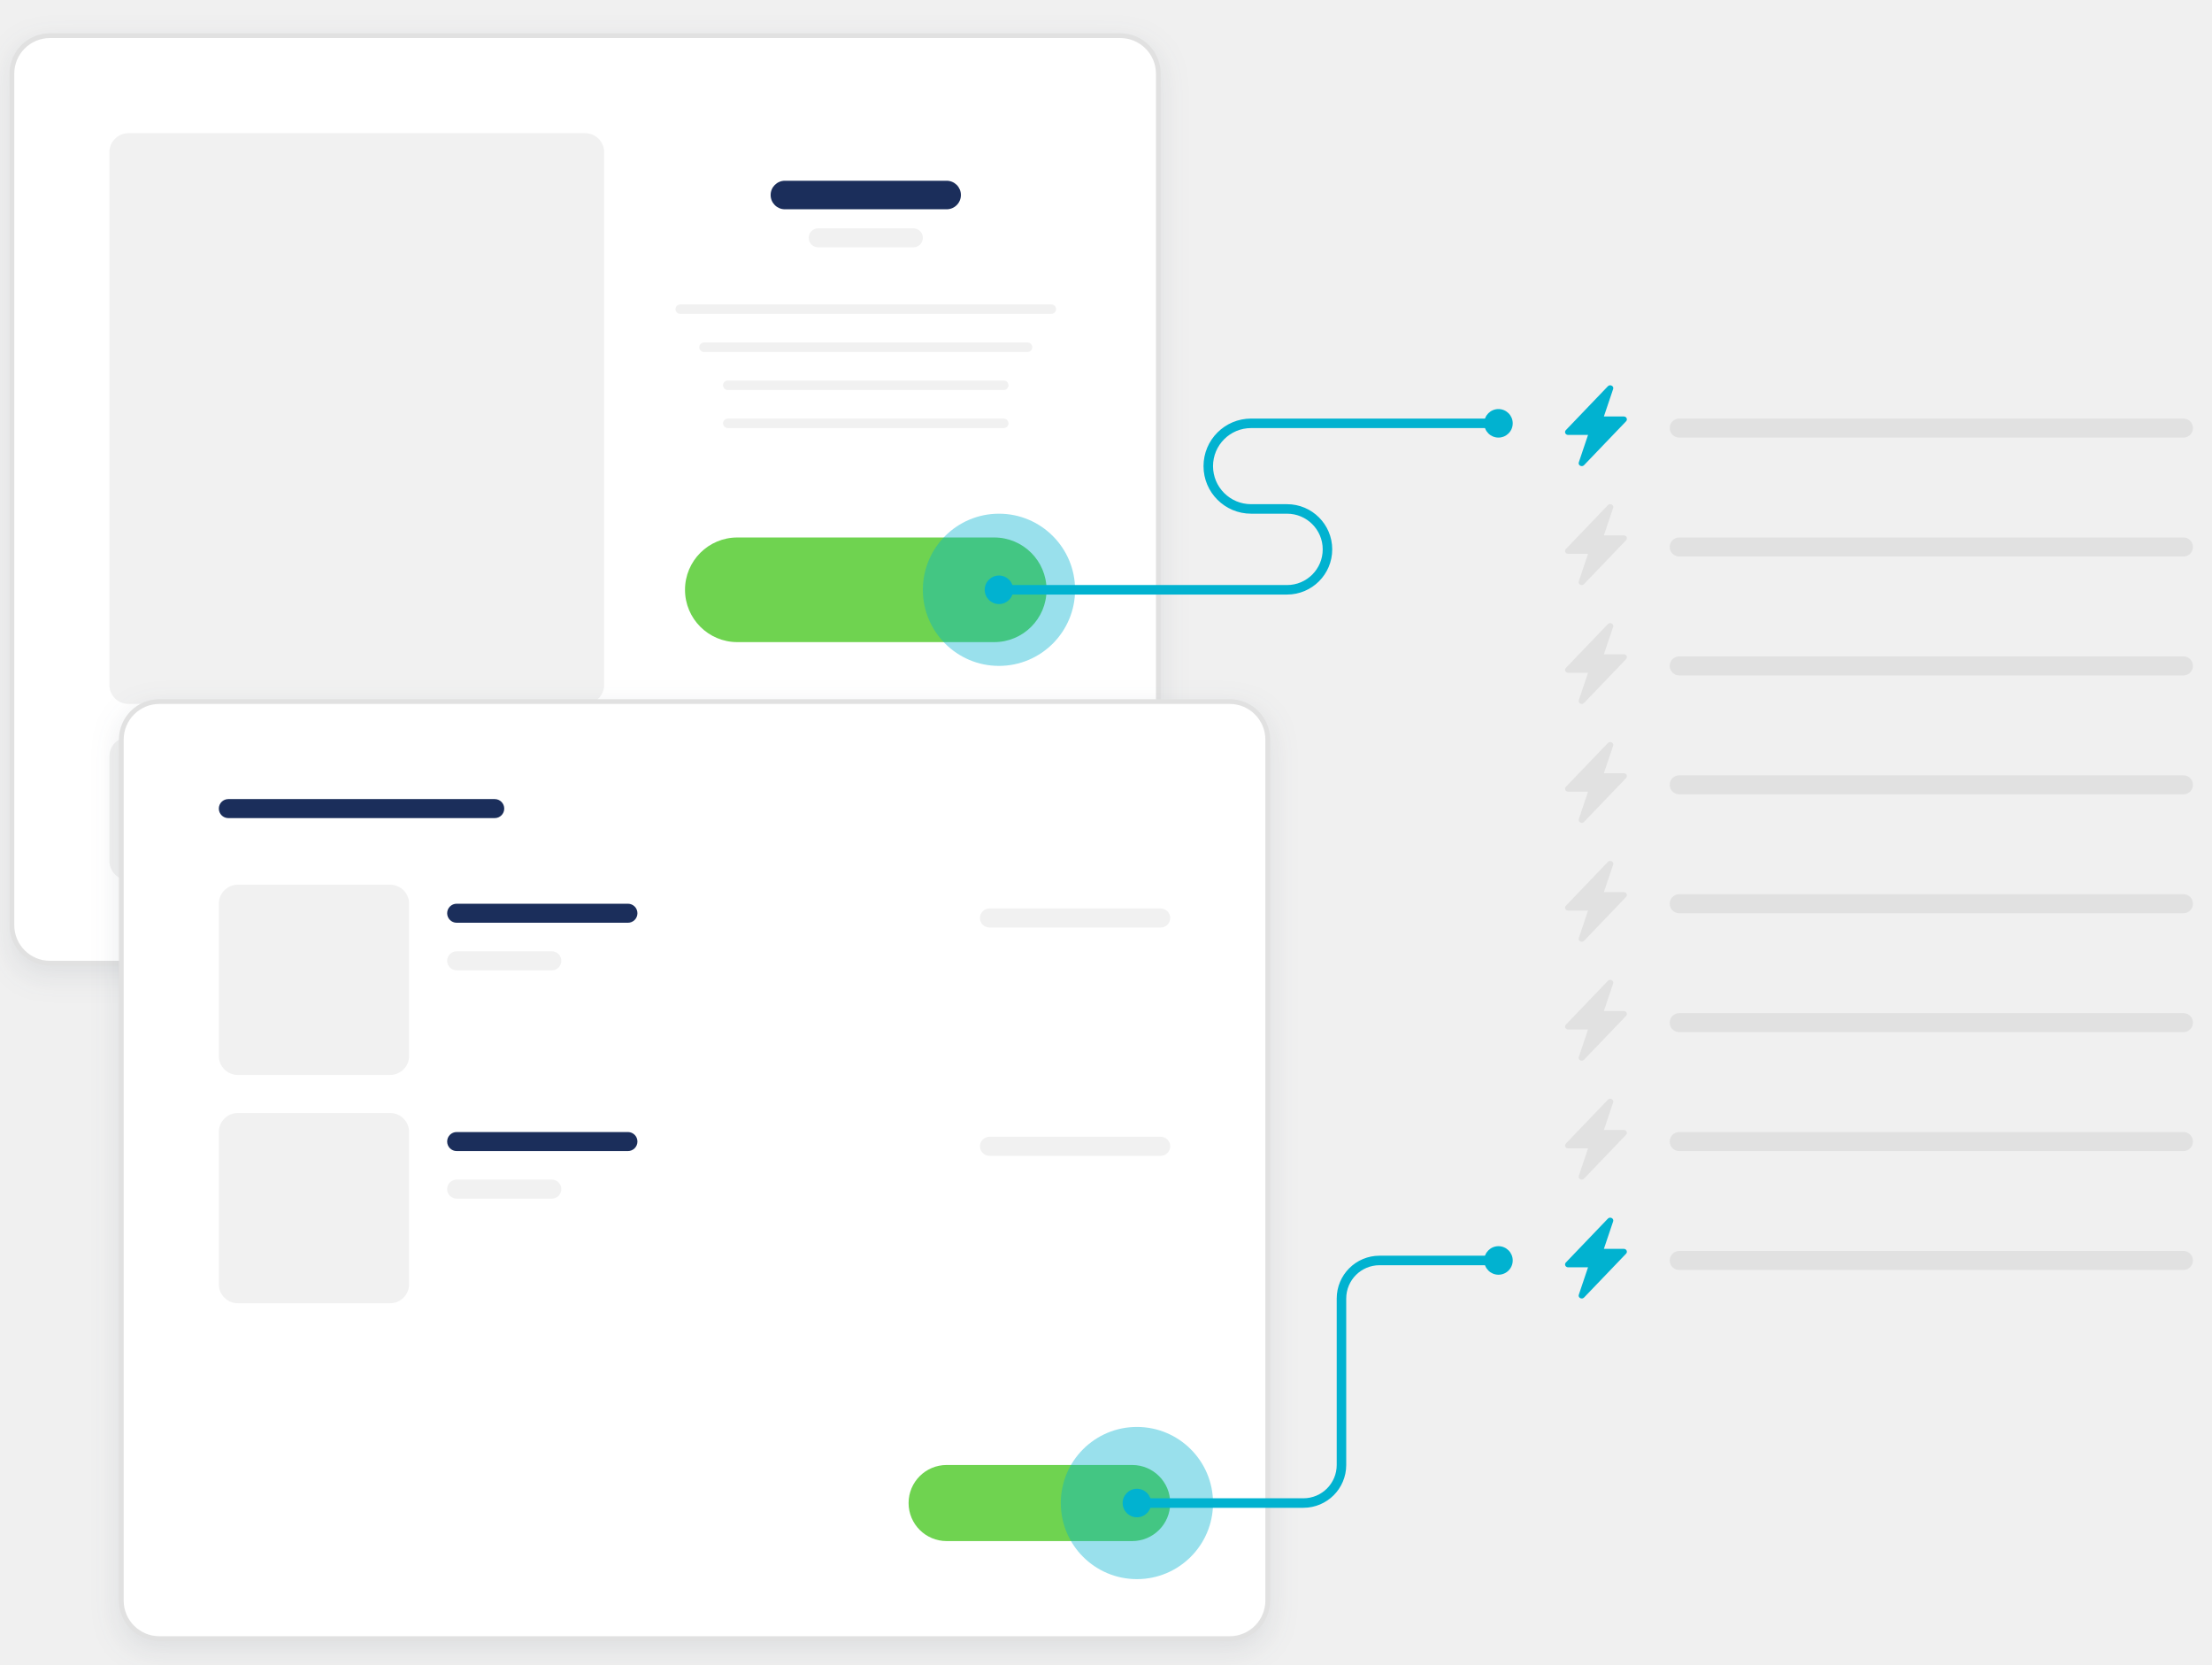
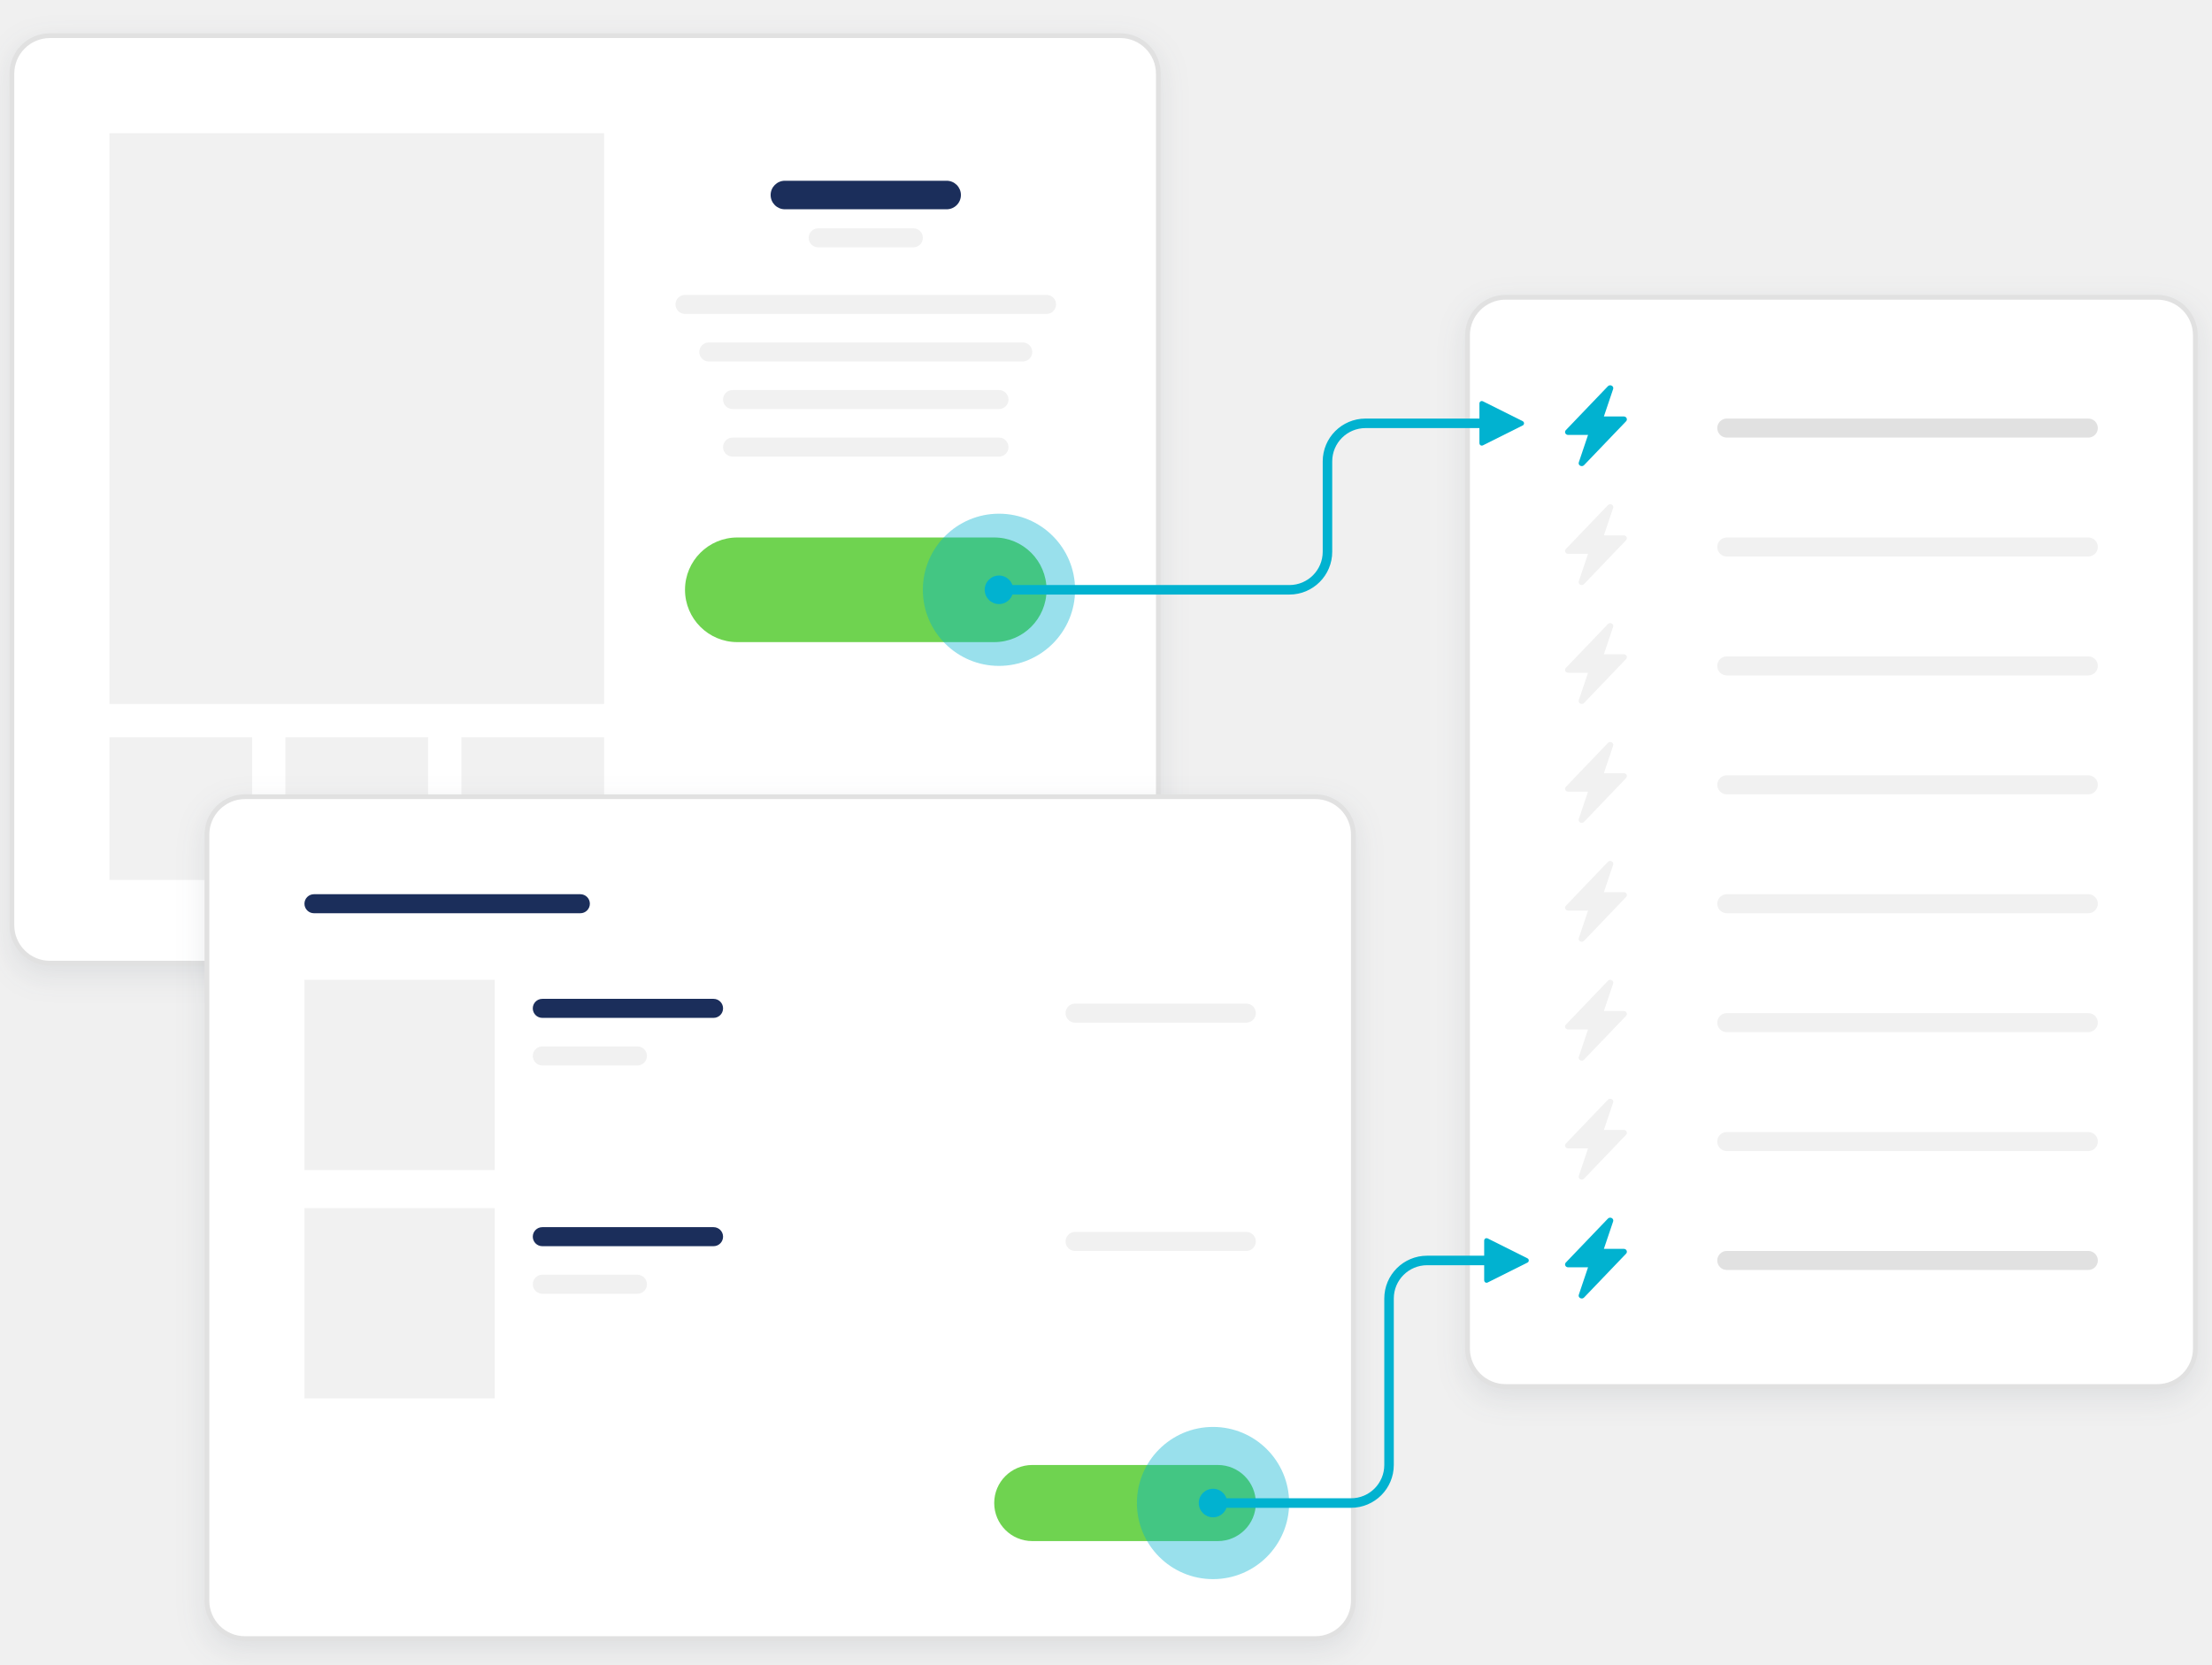
<svg xmlns="http://www.w3.org/2000/svg" xmlns:xlink="http://www.w3.org/1999/xlink" width="465" height="350" viewBox="0 0 465 350">
  <defs>
    <rect id="activity-tracking-b" width="240" height="194" x="0" y="0" rx="8" />
    <filter id="activity-tracking-a" width="109.2%" height="111.3%" x="-4.6%" y="-4.6%" filterUnits="objectBoundingBox">
      <feMorphology in="SourceAlpha" operator="dilate" radius="1" result="shadowSpreadOuter1" />
      <feOffset dy="2" in="shadowSpreadOuter1" result="shadowOffsetOuter1" />
      <feGaussianBlur in="shadowOffsetOuter1" result="shadowBlurOuter1" stdDeviation="3" />
      <feComposite in="shadowBlurOuter1" in2="SourceAlpha" operator="out" result="shadowBlurOuter1" />
      <feColorMatrix in="shadowBlurOuter1" values="0 0 0 0 0.208   0 0 0 0 0.259   0 0 0 0 0.329  0 0 0 0.101 0" />
    </filter>
-     <rect id="activity-tracking-d" width="240" height="196" x="0" y="0" rx="8" />
-     <filter id="activity-tracking-c" width="109.2%" height="111.2%" x="-4.6%" y="-4.6%" filterUnits="objectBoundingBox">
+     <rect id="activity-tracking-d" width="152" height="228" x="0" y="0" rx="8" />
+     <filter id="activity-tracking-c" width="114.5%" height="109.6%" x="-7.2%" y="-3.9%" filterUnits="objectBoundingBox">
+       <feMorphology in="SourceAlpha" operator="dilate" radius="1" result="shadowSpreadOuter1" />
+       <feOffset dy="2" in="shadowSpreadOuter1" result="shadowOffsetOuter1" />
+       <feGaussianBlur in="shadowOffsetOuter1" result="shadowBlurOuter1" stdDeviation="3" />
+       <feComposite in="shadowBlurOuter1" in2="SourceAlpha" operator="out" result="shadowBlurOuter1" />
+       <feColorMatrix in="shadowBlurOuter1" values="0 0 0 0 0.208   0 0 0 0 0.259   0 0 0 0 0.329  0 0 0 0.101 0" />
+     </filter>
+     <rect id="activity-tracking-f" width="240" height="176" x="0" y="0" rx="8" />
+     <filter id="activity-tracking-e" width="109.2%" height="112.5%" x="-4.6%" y="-5.1%" filterUnits="objectBoundingBox">
      <feMorphology in="SourceAlpha" operator="dilate" radius="1" result="shadowSpreadOuter1" />
      <feOffset dy="2" in="shadowSpreadOuter1" result="shadowOffsetOuter1" />
      <feGaussianBlur in="shadowOffsetOuter1" result="shadowBlurOuter1" stdDeviation="3" />
      <feComposite in="shadowBlurOuter1" in2="SourceAlpha" operator="out" result="shadowBlurOuter1" />
      <feColorMatrix in="shadowBlurOuter1" values="0 0 0 0 0.208   0 0 0 0 0.259   0 0 0 0 0.329  0 0 0 0.101 0" />
    </filter>
  </defs>
  <g fill="none" fill-rule="evenodd">
    <g transform="translate(3 8)">
      <use fill="#000" filter="url(#activity-tracking-a)" xlink:href="#activity-tracking-b" />
      <rect width="241" height="195" x="-.5" y="-.5" fill="#FFF" stroke="#E1E1E1" rx="8" />
      <g fill="#F1F1F1" transform="translate(20 20)">
-         <rect width="104" height="120" rx="4" />
-         <rect width="30" height="30" y="127" rx="4" />
-         <rect width="30" height="30" x="37" y="127" rx="4" />
-         <rect width="30" height="30" x="74" y="127" rx="4" />
+         <rect width="104" height="120" />
+         <rect width="30" height="30" y="127" />
+         <rect width="30" height="30" x="37" y="127" />
+         <rect width="30" height="30" x="74" y="127" />
      </g>
      <rect width="76" height="22" x="141" y="105" fill="#6FD350" rx="11" />
      <rect width="40" height="6" x="159" y="30" fill="#1B2E5B" rx="3" />
      <rect width="24" height="4" x="167" y="40" fill="#F1F1F1" rx="2" />
-       <rect width="80" height="2" x="139" y="56" fill="#F1F1F1" rx="1" />
-       <rect width="70" height="2" x="144" y="64" fill="#F1F1F1" rx="1" />
-       <rect width="60" height="2" x="149" y="72" fill="#F1F1F1" rx="1" />
-       <rect width="60" height="2" x="149" y="80" fill="#F1F1F1" rx="1" />
+       <rect width="80" height="4" x="139" y="54" fill="#F1F1F1" rx="2" />
+       <rect width="70" height="4" x="144" y="64" fill="#F1F1F1" rx="2" />
+       <rect width="60" height="4" x="149" y="74" fill="#F1F1F1" rx="2" />
+       <rect width="60" height="4" x="149" y="84" fill="#F1F1F1" rx="2" />
    </g>
-     <g transform="translate(293 37)">
-       <g transform="translate(36 44)">
+     <g transform="translate(309 63)">
+       <use fill="#000" filter="url(#activity-tracking-c)" xlink:href="#activity-tracking-d" />
+       <rect width="153" height="229" x="-.5" y="-.5" fill="#FFF" stroke="#E1E1E1" rx="8" />
+       <g transform="translate(20 18)">
        <path fill="#01B2D0" fill-rule="nonzero" d="M12.833,7.57 C13.208,7.179 12.911,6.558 12.349,6.558 L8.164,6.558 L10.109,0.793 C10.319,0.17 9.472,-0.281 9.005,0.206 L0.167,9.43 C-0.208,9.821 0.089,10.442 0.651,10.442 L4.833,10.442 L2.891,16.207 C2.681,16.83 3.528,17.281 3.995,16.794 L12.833,7.57 Z" />
-         <path fill="#E1E1E1" d="M24,7 L130,7 C131.105,7 132,7.895 132,9 C132,10.105 131.105,11 130,11 L24,11 C22.895,11 22,10.105 22,9 C22,7.895 22.895,7 24,7 Z" />
+         <path fill="#E1E1E1" d="M34,7 L110,7 C111.105,7 112,7.895 112,9 C112,10.105 111.105,11 110,11 L34,11 C32.895,11 32,10.105 32,9 C32,7.895 32.895,7 34,7 Z" />
      </g>
-       <g fill="#E1E1E1" transform="translate(36 69)">
+       <g fill="#F1F1F1" transform="translate(20 43)">
        <path fill-rule="nonzero" d="M12.833,7.57 C13.208,7.179 12.911,6.558 12.349,6.558 L8.164,6.558 L10.109,0.793 C10.319,0.17 9.472,-0.281 9.005,0.206 L0.167,9.43 C-0.208,9.821 0.089,10.442 0.651,10.442 L4.833,10.442 L2.891,16.207 C2.681,16.83 3.528,17.281 3.995,16.794 L12.833,7.57 Z" />
-         <path d="M24,7 L130,7 C131.105,7 132,7.895 132,9 C132,10.105 131.105,11 130,11 L24,11 C22.895,11 22,10.105 22,9 C22,7.895 22.895,7 24,7 Z" />
+         <path d="M34,7 L110,7 C111.105,7 112,7.895 112,9 C112,10.105 111.105,11 110,11 L34,11 C32.895,11 32,10.105 32,9 C32,7.895 32.895,7 34,7 Z" />
      </g>
-       <g fill="#E1E1E1" transform="translate(36 94)">
+       <g fill="#F1F1F1" transform="translate(20 68)">
        <path fill-rule="nonzero" d="M12.833,7.57 C13.208,7.179 12.911,6.558 12.349,6.558 L8.164,6.558 L10.109,0.793 C10.319,0.17 9.472,-0.281 9.005,0.206 L0.167,9.43 C-0.208,9.821 0.089,10.442 0.651,10.442 L4.833,10.442 L2.891,16.207 C2.681,16.83 3.528,17.281 3.995,16.794 L12.833,7.57 Z" />
-         <path d="M24,7 L130,7 C131.105,7 132,7.895 132,9 C132,10.105 131.105,11 130,11 L24,11 C22.895,11 22,10.105 22,9 C22,7.895 22.895,7 24,7 Z" />
+         <path d="M34,7 L110,7 C111.105,7 112,7.895 112,9 C112,10.105 111.105,11 110,11 L34,11 C32.895,11 32,10.105 32,9 C32,7.895 32.895,7 34,7 Z" />
      </g>
-       <g fill="#E1E1E1" transform="translate(36 119)">
+       <g fill="#F1F1F1" transform="translate(20 93)">
        <path fill-rule="nonzero" d="M12.833,7.57 C13.208,7.179 12.911,6.558 12.349,6.558 L8.164,6.558 L10.109,0.793 C10.319,0.17 9.472,-0.281 9.005,0.206 L0.167,9.43 C-0.208,9.821 0.089,10.442 0.651,10.442 L4.833,10.442 L2.891,16.207 C2.681,16.83 3.528,17.281 3.995,16.794 L12.833,7.57 Z" />
-         <path d="M24,7 L130,7 C131.105,7 132,7.895 132,9 C132,10.105 131.105,11 130,11 L24,11 C22.895,11 22,10.105 22,9 C22,7.895 22.895,7 24,7 Z" />
+         <path d="M34,7 L110,7 C111.105,7 112,7.895 112,9 C112,10.105 111.105,11 110,11 L34,11 C32.895,11 32,10.105 32,9 C32,7.895 32.895,7 34,7 Z" />
      </g>
-       <g fill="#E1E1E1" transform="translate(36 144)">
+       <g fill="#F1F1F1" transform="translate(20 118)">
        <path fill-rule="nonzero" d="M12.833,7.57 C13.208,7.179 12.911,6.558 12.349,6.558 L8.164,6.558 L10.109,0.793 C10.319,0.17 9.472,-0.281 9.005,0.206 L0.167,9.43 C-0.208,9.821 0.089,10.442 0.651,10.442 L4.833,10.442 L2.891,16.207 C2.681,16.83 3.528,17.281 3.995,16.794 L12.833,7.57 Z" />
-         <path d="M24,7 L130,7 C131.105,7 132,7.895 132,9 C132,10.105 131.105,11 130,11 L24,11 C22.895,11 22,10.105 22,9 C22,7.895 22.895,7 24,7 Z" />
+         <path d="M34,7 L110,7 C111.105,7 112,7.895 112,9 C112,10.105 111.105,11 110,11 L34,11 C32.895,11 32,10.105 32,9 C32,7.895 32.895,7 34,7 Z" />
      </g>
-       <g fill="#E1E1E1" transform="translate(36 169)">
+       <g fill="#F1F1F1" transform="translate(20 143)">
        <path fill-rule="nonzero" d="M12.833,7.57 C13.208,7.179 12.911,6.558 12.349,6.558 L8.164,6.558 L10.109,0.793 C10.319,0.17 9.472,-0.281 9.005,0.206 L0.167,9.43 C-0.208,9.821 0.089,10.442 0.651,10.442 L4.833,10.442 L2.891,16.207 C2.681,16.83 3.528,17.281 3.995,16.794 L12.833,7.57 Z" />
-         <path d="M24,7 L130,7 C131.105,7 132,7.895 132,9 C132,10.105 131.105,11 130,11 L24,11 C22.895,11 22,10.105 22,9 C22,7.895 22.895,7 24,7 Z" />
+         <path d="M34,7 L110,7 C111.105,7 112,7.895 112,9 C112,10.105 111.105,11 110,11 L34,11 C32.895,11 32,10.105 32,9 C32,7.895 32.895,7 34,7 Z" />
      </g>
-       <g fill="#E1E1E1" transform="translate(36 194)">
+       <g fill="#F1F1F1" transform="translate(20 168)">
        <path fill-rule="nonzero" d="M12.833,7.57 C13.208,7.179 12.911,6.558 12.349,6.558 L8.164,6.558 L10.109,0.793 C10.319,0.17 9.472,-0.281 9.005,0.206 L0.167,9.43 C-0.208,9.821 0.089,10.442 0.651,10.442 L4.833,10.442 L2.891,16.207 C2.681,16.83 3.528,17.281 3.995,16.794 L12.833,7.57 Z" />
-         <path d="M24,7 L130,7 C131.105,7 132,7.895 132,9 C132,10.105 131.105,11 130,11 L24,11 C22.895,11 22,10.105 22,9 C22,7.895 22.895,7 24,7 Z" />
+         <path d="M34,7 L110,7 C111.105,7 112,7.895 112,9 C112,10.105 111.105,11 110,11 L34,11 C32.895,11 32,10.105 32,9 C32,7.895 32.895,7 34,7 Z" />
      </g>
-       <g transform="translate(36 219)">
+       <g transform="translate(20 193)">
        <path fill="#01B2D0" fill-rule="nonzero" d="M12.833,7.57 C13.208,7.179 12.911,6.558 12.349,6.558 L8.164,6.558 L10.109,0.793 C10.319,0.17 9.472,-0.281 9.005,0.206 L0.167,9.43 C-0.208,9.821 0.089,10.442 0.651,10.442 L4.833,10.442 L2.891,16.207 C2.681,16.83 3.528,17.281 3.995,16.794 L12.833,7.57 Z" />
-         <path fill="#E1E1E1" d="M24,7 L130,7 C131.105,7 132,7.895 132,9 C132,10.105 131.105,11 130,11 L24,11 C22.895,11 22,10.105 22,9 C22,7.895 22.895,7 24,7 Z" />
+         <path fill="#E1E1E1" d="M34,7 L110,7 C111.105,7 112,7.895 112,9 C112,10.105 111.105,11 110,11 L34,11 C32.895,11 32,10.105 32,9 C32,7.895 32.895,7 34,7 Z" />
      </g>
    </g>
-     <g transform="translate(26 148)">
-       <use fill="#000" filter="url(#activity-tracking-c)" xlink:href="#activity-tracking-d" />
-       <rect width="241" height="197" x="-.5" y="-.5" fill="#FFF" stroke="#E1E1E1" rx="8" />
+     <g transform="translate(44 168)">
+       <use fill="#000" filter="url(#activity-tracking-e)" xlink:href="#activity-tracking-f" />
+       <rect width="241" height="177" x="-.5" y="-.5" fill="#FFF" stroke="#E1E1E1" rx="8" />
      <rect width="60" height="4" x="20" y="20" fill="#1B2E5B" rx="2" />
      <g transform="translate(20 38)">
-         <rect width="40" height="40" fill="#F1F1F1" rx="4" />
+         <rect width="40" height="40" fill="#F1F1F1" />
        <rect width="40" height="4" x="48" y="4" fill="#1B2E5B" rx="2" />
        <rect width="24" height="4" x="48" y="14" fill="#F1F1F1" rx="2" />
        <rect width="40" height="4" x="160" y="5" fill="#F1F1F1" rx="2" />
      </g>
      <g transform="translate(20 86)">
-         <rect width="40" height="40" fill="#F1F1F1" rx="4" />
+         <rect width="40" height="40" fill="#F1F1F1" />
        <rect width="40" height="4" x="48" y="4" fill="#1B2E5B" rx="2" />
        <rect width="24" height="4" x="48" y="14" fill="#F1F1F1" rx="2" />
        <rect width="40" height="4" x="160" y="5" fill="#F1F1F1" rx="2" />
      </g>
-       <rect width="55" height="16" x="165" y="160" fill="#6FD350" rx="8" />
+       <rect width="55" height="16" x="165" y="140" fill="#6FD350" rx="8" />
    </g>
    <g fill="#01B2D0" fill-rule="nonzero" transform="translate(194 108)">
      <circle cx="16" cy="16" r="16" fill-opacity=".4" />
      <circle cx="16" cy="16" r="3" />
    </g>
-     <g fill="#01B2D0" fill-rule="nonzero" transform="translate(223 300)">
+     <g fill="#01B2D0" fill-rule="nonzero" transform="translate(239 300)">
      <circle cx="16" cy="16" r="16" fill-opacity=".4" />
      <circle cx="16" cy="16" r="3" />
    </g>
-     <path stroke="#01B2D0" stroke-linecap="round" stroke-linejoin="round" stroke-width="2" d="M210.5,124 L270.557,124 C275.251,124 279.057,120.194 279.057,115.5 C279.057,110.806 275.251,107 270.557,107 L263,107 C258.029,107 254,102.971 254,98 C254,93.029 258.029,89 263,89 L315,89 L315,89" />
-     <circle cx="315" cy="89" r="3" fill="#01B2D0" fill-rule="nonzero" />
-     <path stroke="#01B2D0" stroke-linecap="round" stroke-linejoin="round" stroke-width="2" d="M239,316 L274,316 C278.418,316 282,312.418 282,308 L282,273 C282,268.582 285.582,265 290,265 L315,265 L315,265" />
-     <circle cx="315" cy="265" r="3" fill="#01B2D0" fill-rule="nonzero" />
+     <path stroke="#01B2D0" stroke-linecap="round" stroke-linejoin="round" stroke-width="2" d="M210.5 124L271.057 124C275.475 124 279.057 120.418 279.057 116L279.057 97C279.057 92.582 282.638 89 287.057 89L314 89 314 89M258 316L284 316C288.418 316 292 312.418 292 308L292 273C292 268.582 295.582 265 300 265L317 265 317 265" />
+     <path fill="#01B2D0" d="M312.724 260.362L321.106 264.553C321.353 264.676 321.453 264.977 321.329 265.224 321.281 265.32 321.202 265.399 321.106 265.447L312.724 269.638C312.477 269.762 312.176 269.662 312.053 269.415 312.018 269.345 312 269.269 312 269.191L312 260.809C312 260.533 312.224 260.309 312.5 260.309 312.578 260.309 312.654 260.327 312.724 260.362zM311.724 84.362L320.106 88.553C320.353 88.676 320.453 88.977 320.329 89.224 320.281 89.32 320.202 89.399 320.106 89.447L311.724 93.638C311.477 93.762 311.176 93.662 311.053 93.415 311.018 93.345 311 93.269 311 93.191L311 84.809C311 84.533 311.224 84.309 311.5 84.309 311.578 84.309 311.654 84.327 311.724 84.362z" />
  </g>
</svg>
